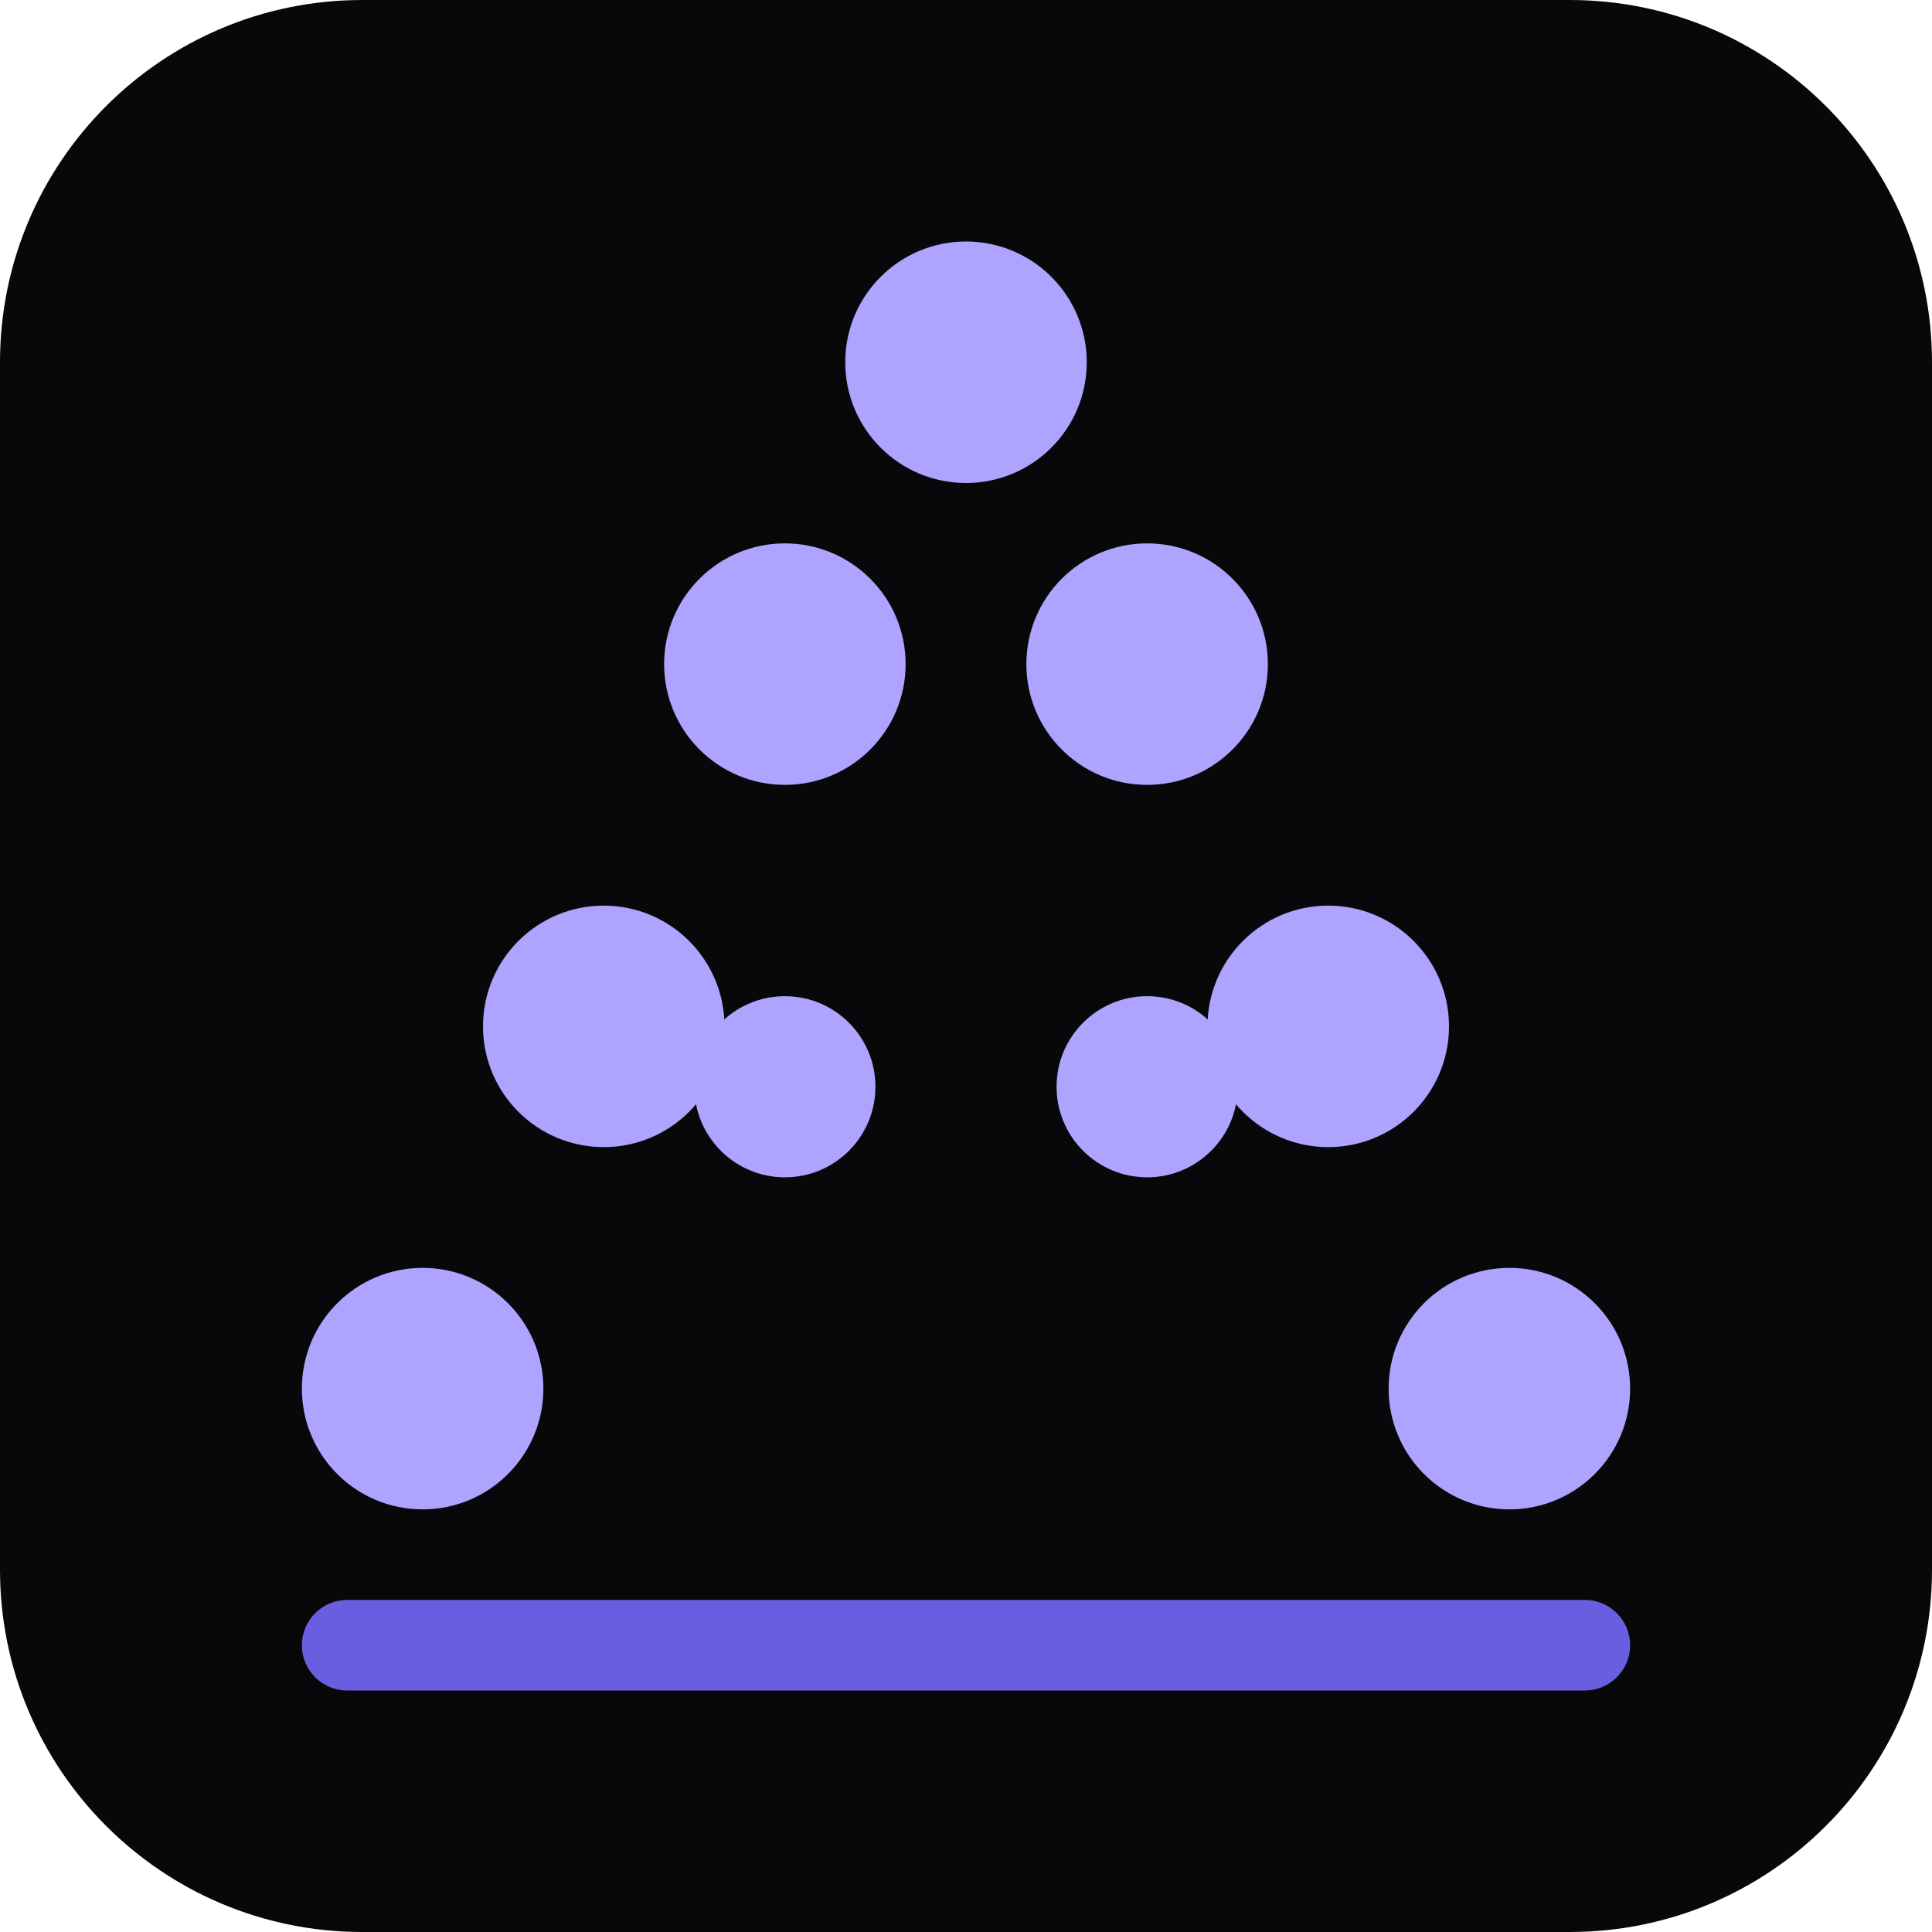
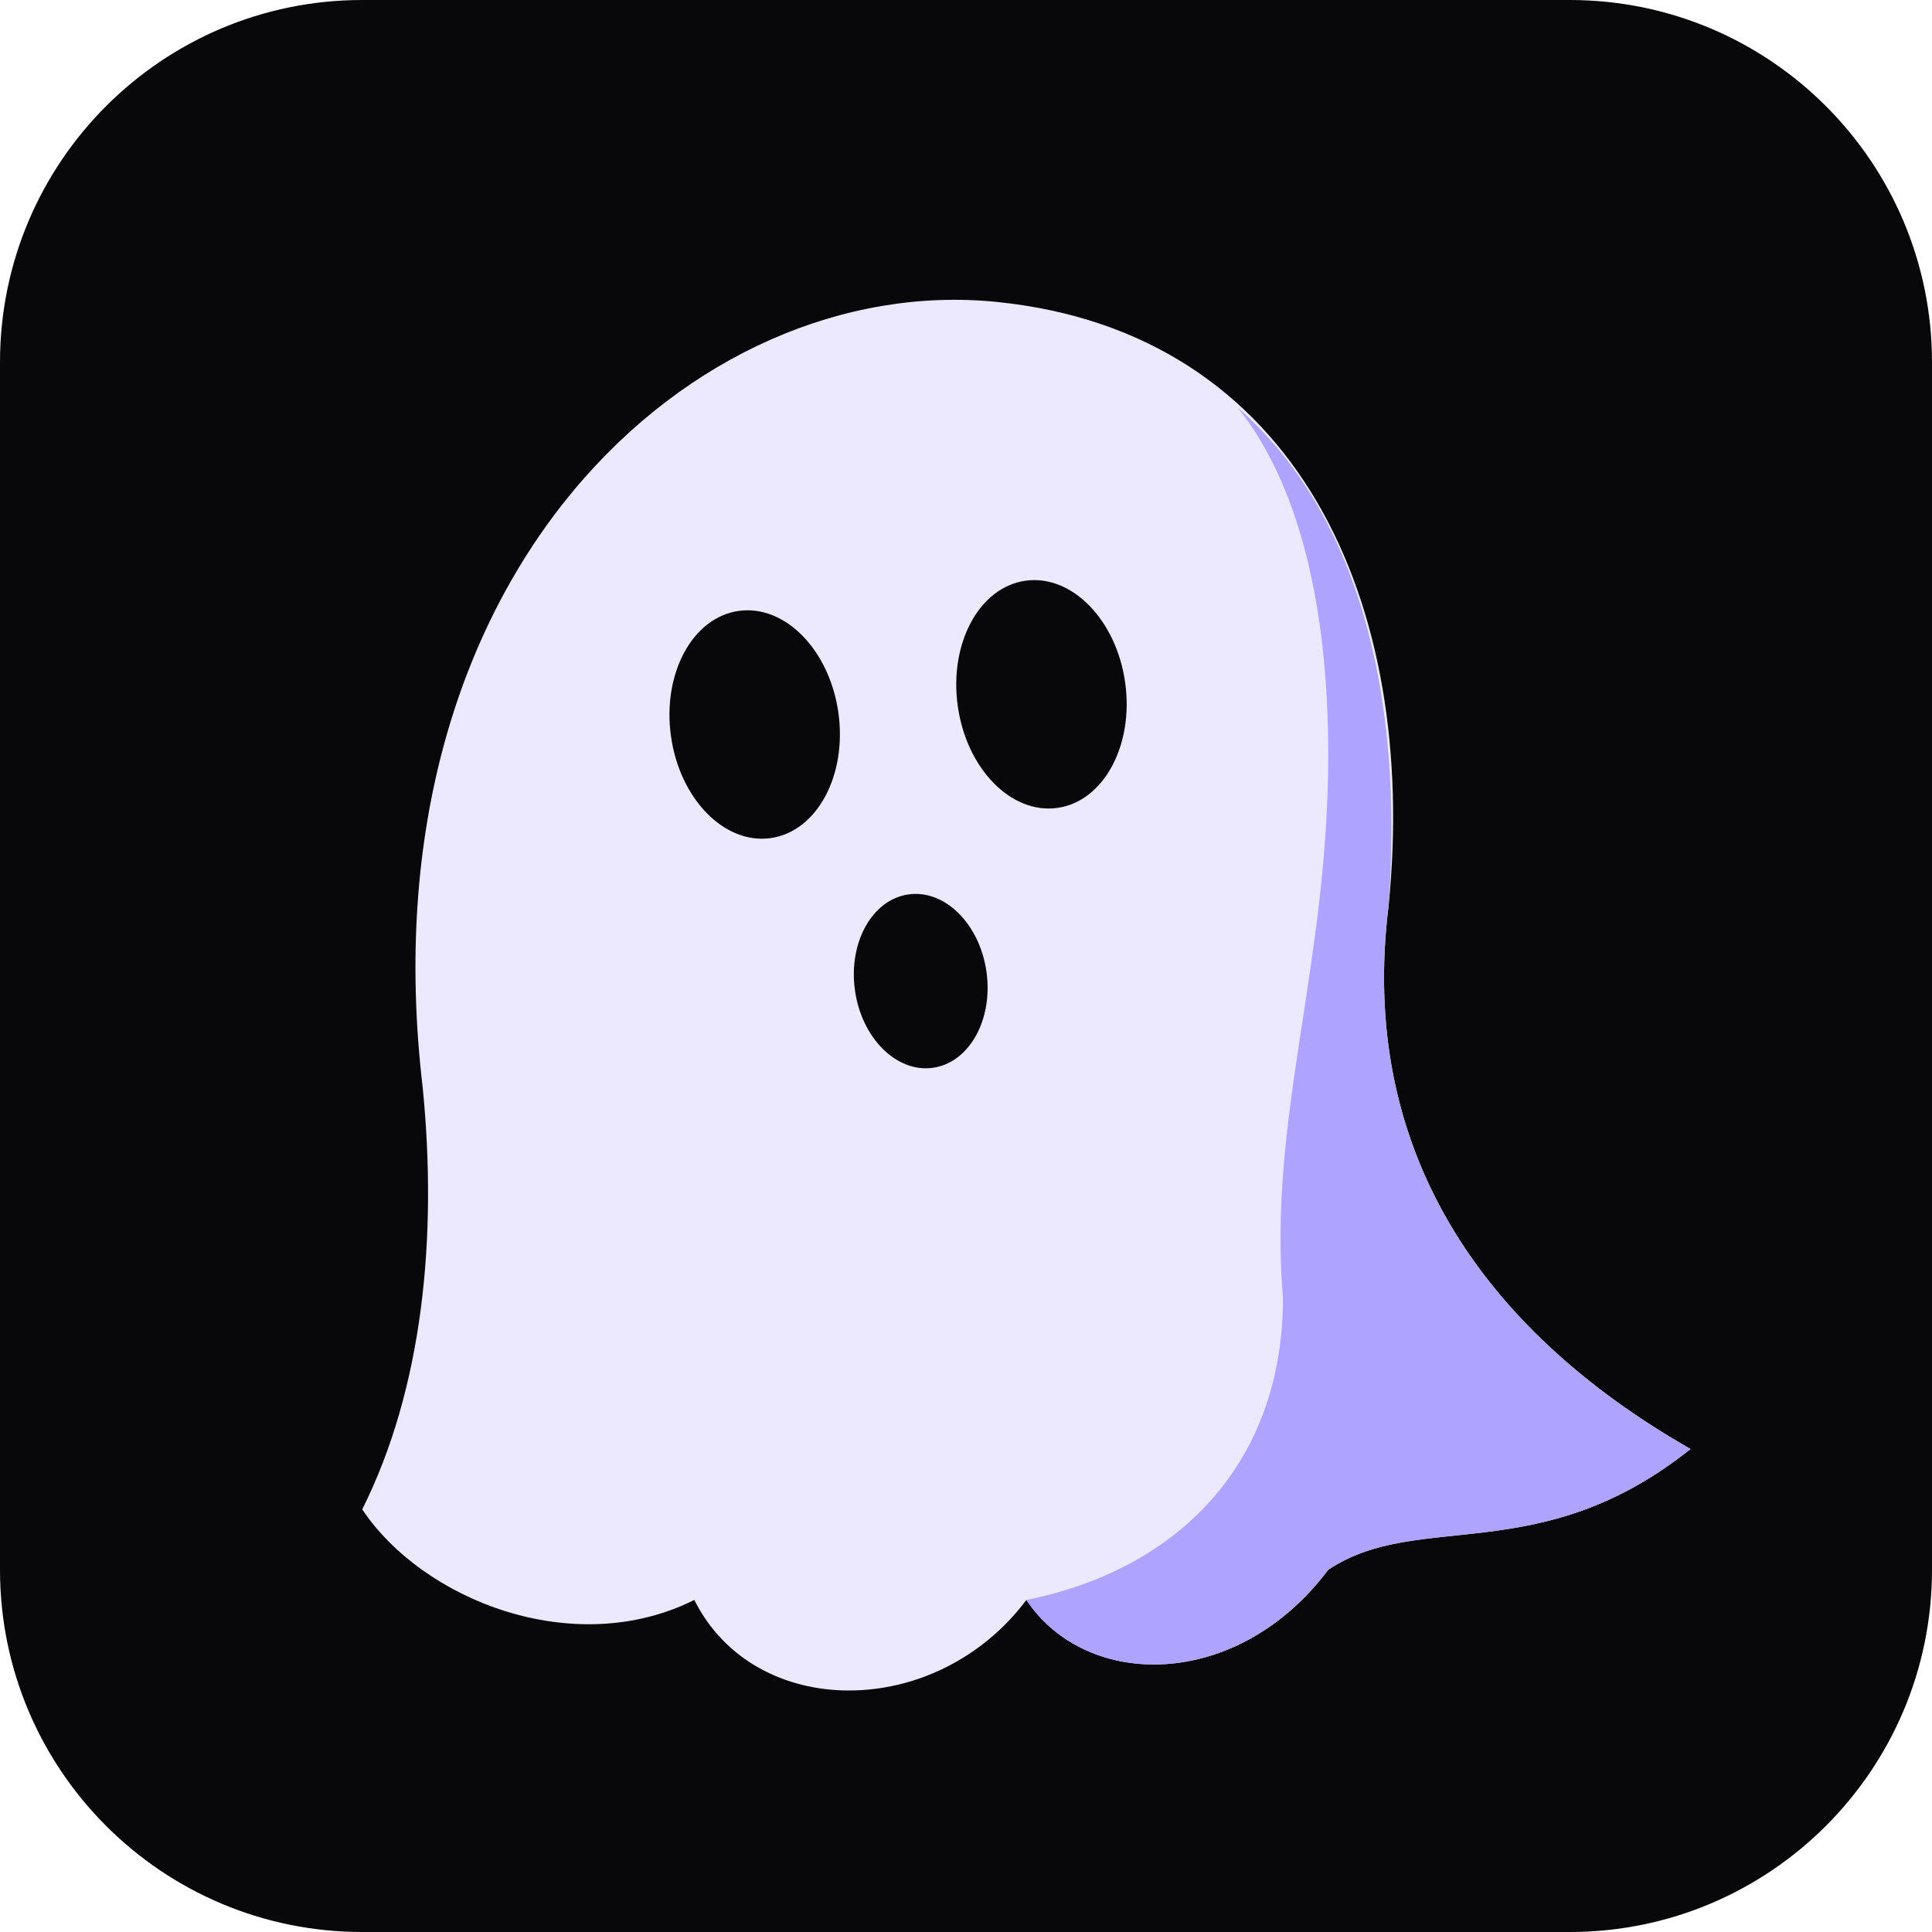
<svg xmlns="http://www.w3.org/2000/svg" viewBox="0 0 64 64">
  <rect width="64" height="64" rx="12" fill="#08080a" />
-   <g fill="#aea4ff">
-     <circle cx="14" cy="46" r="4" />
-     <circle cx="20" cy="34" r="4" />
-     <circle cx="26" cy="22" r="4" />
-     <circle cx="32" cy="12" r="4" />
-     <circle cx="38" cy="22" r="4" />
-     <circle cx="44" cy="34" r="4" />
-     <circle cx="50" cy="46" r="4" />
-     <circle cx="26" cy="36" r="3" />
-     <circle cx="38" cy="36" r="3" />
+   <path fill="#ece9ff" d="M14 36C12 19 23 9 33 10C43 11 47 20 46 30C45 38 49 44 56 48C51 52 47 50 44 52C41 56 36 56 34 53C31 57 25 57 23 53C19 55 14 53 12 50C14 46 14.5 41 14 36Z" />
+   <path fill="#aea4ff" d="M41 13.5C45 17 46.5 23 46 30C45 38 49 44 56 48C51 52 47 50 44 52C41 56 36 56 34 53C39 52 42.5 48.5 42.5 43C42 37 44 32 44 25C44 20 43 16 41 13.5Z" />
+   <g fill="#08080a">
+     <ellipse cx="25" cy="24" rx="2.8" ry="3.8" transform="rotate(-8 25 24)" />
+     <ellipse cx="34.5" cy="23" rx="2.8" ry="3.8" transform="rotate(-8 34.5 23)" />
+     <ellipse cx="30.5" cy="32.5" rx="2.2" ry="2.9" transform="rotate(-8 30.5 32.5)" />
  </g>
-   <rect x="10" y="53" width="44" height="3" rx="1.5" fill="#6a5ee0" />
</svg>
